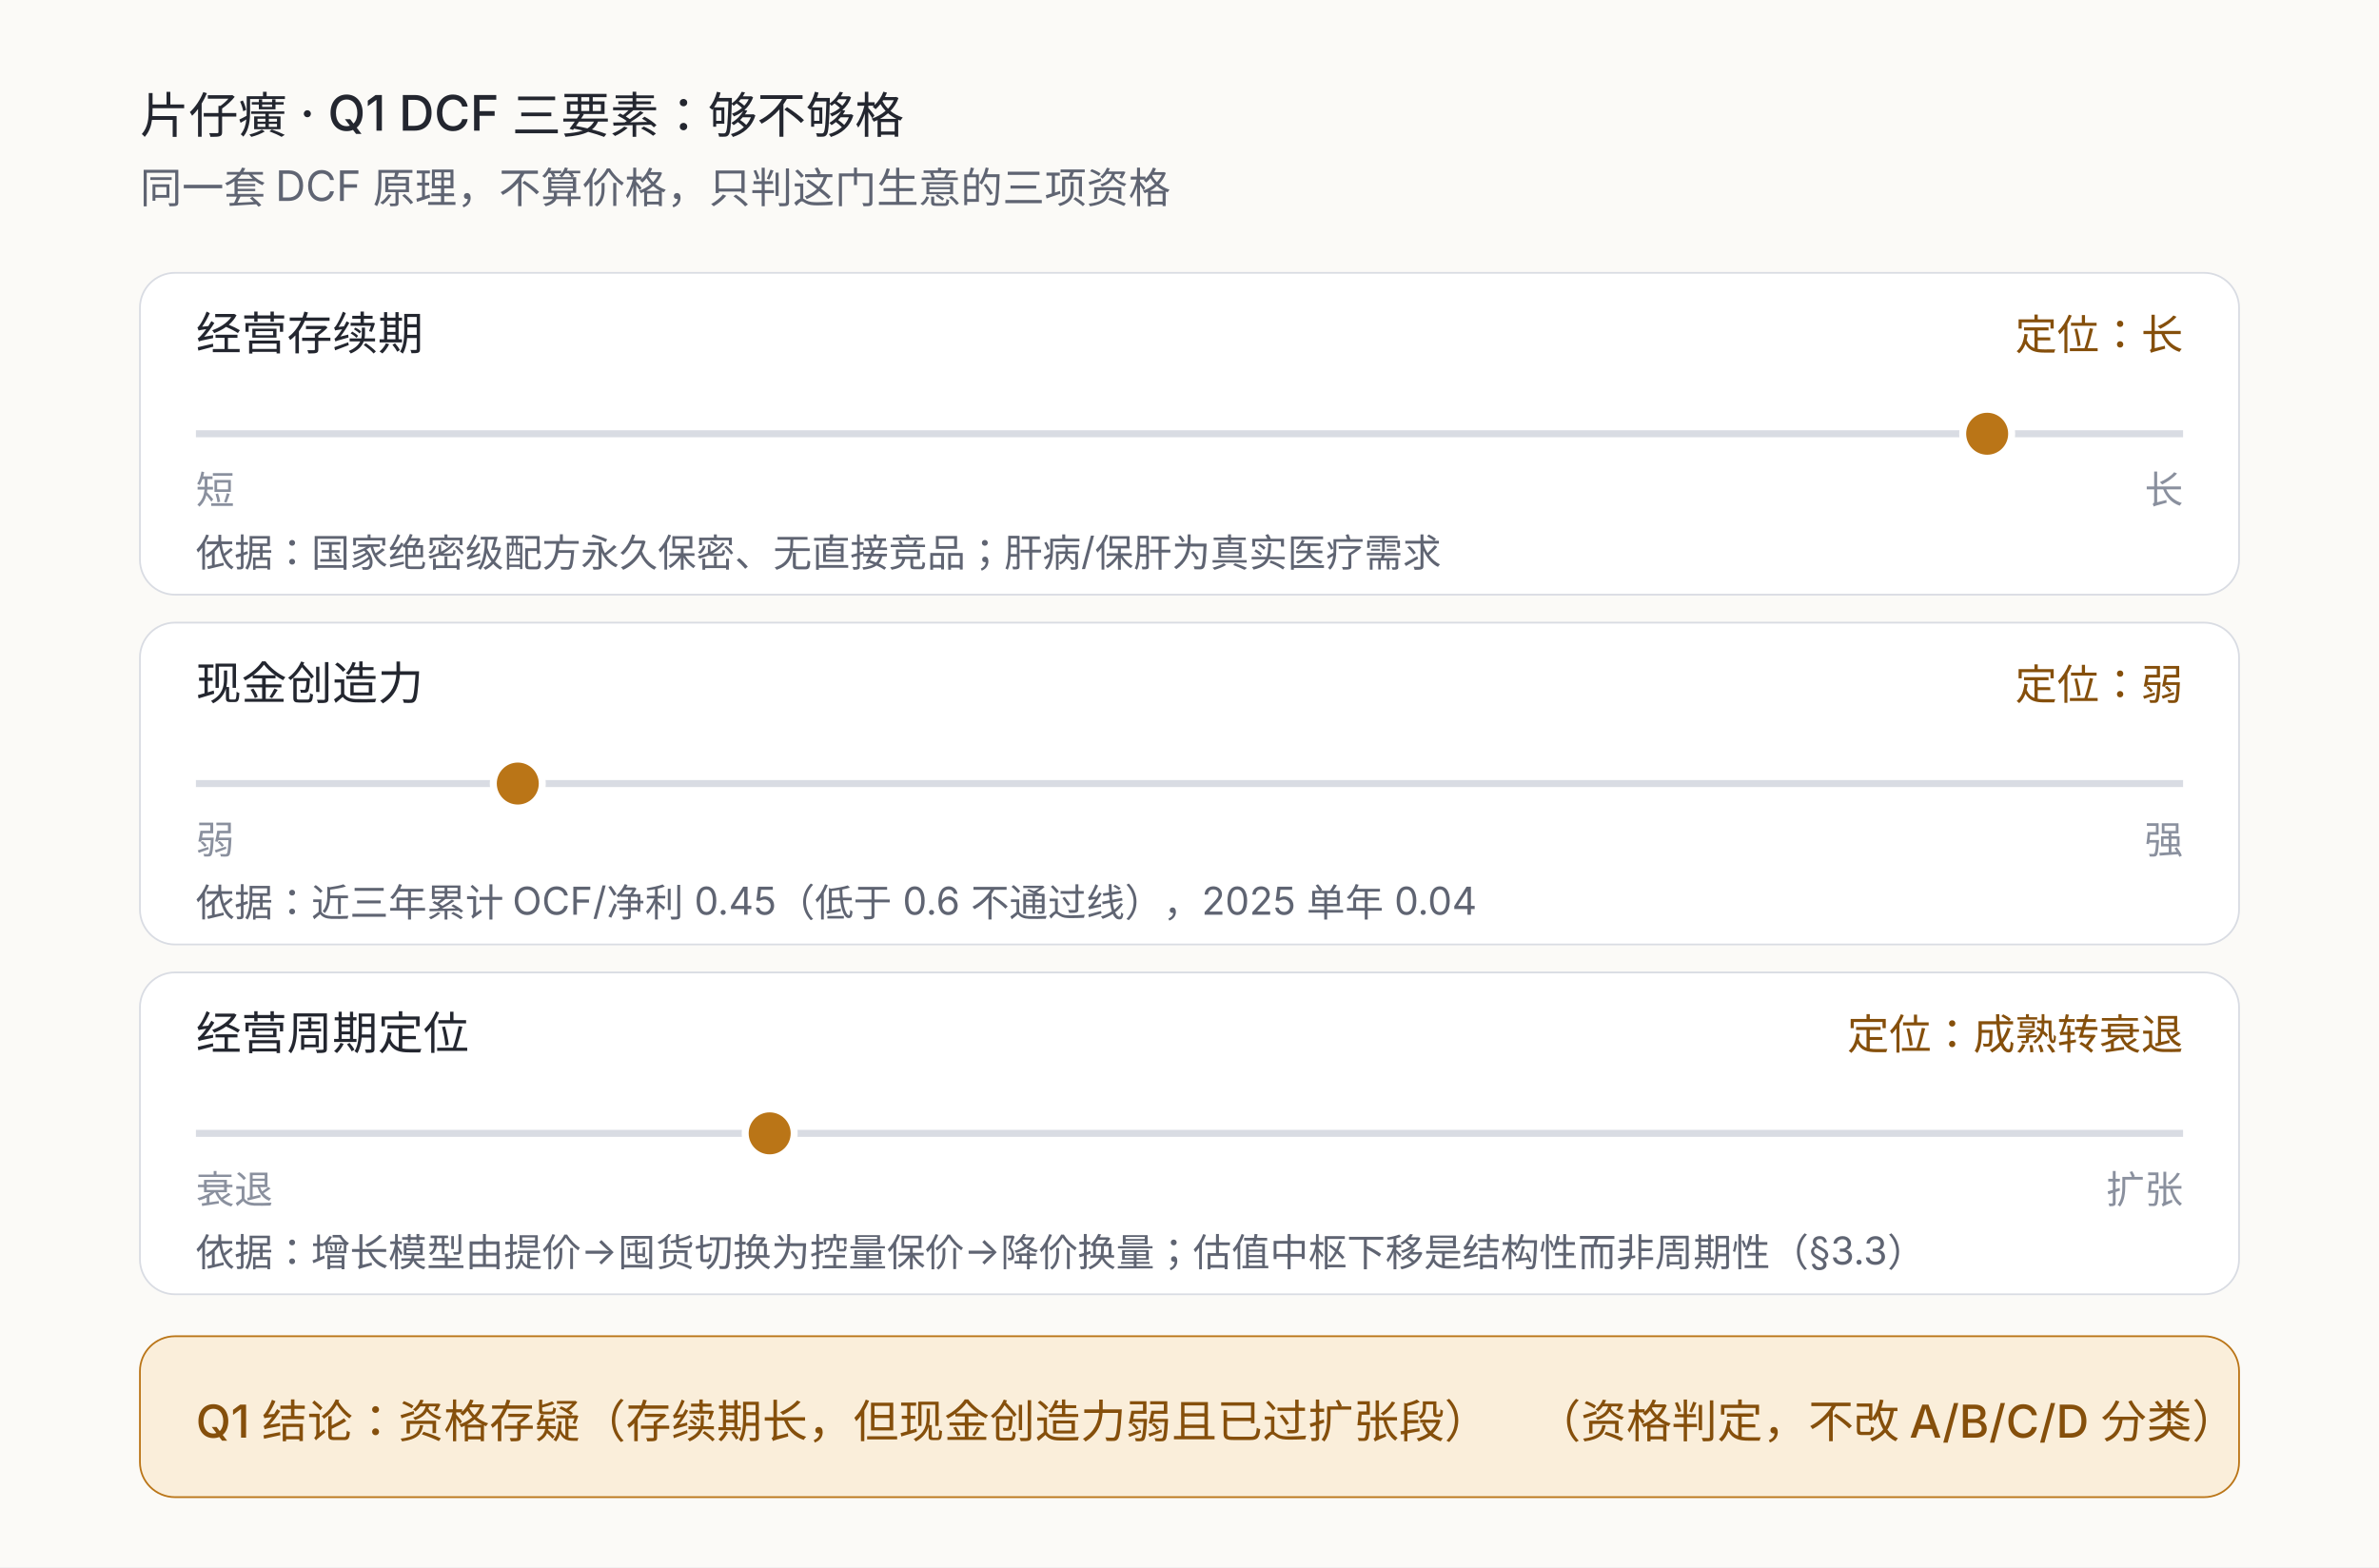
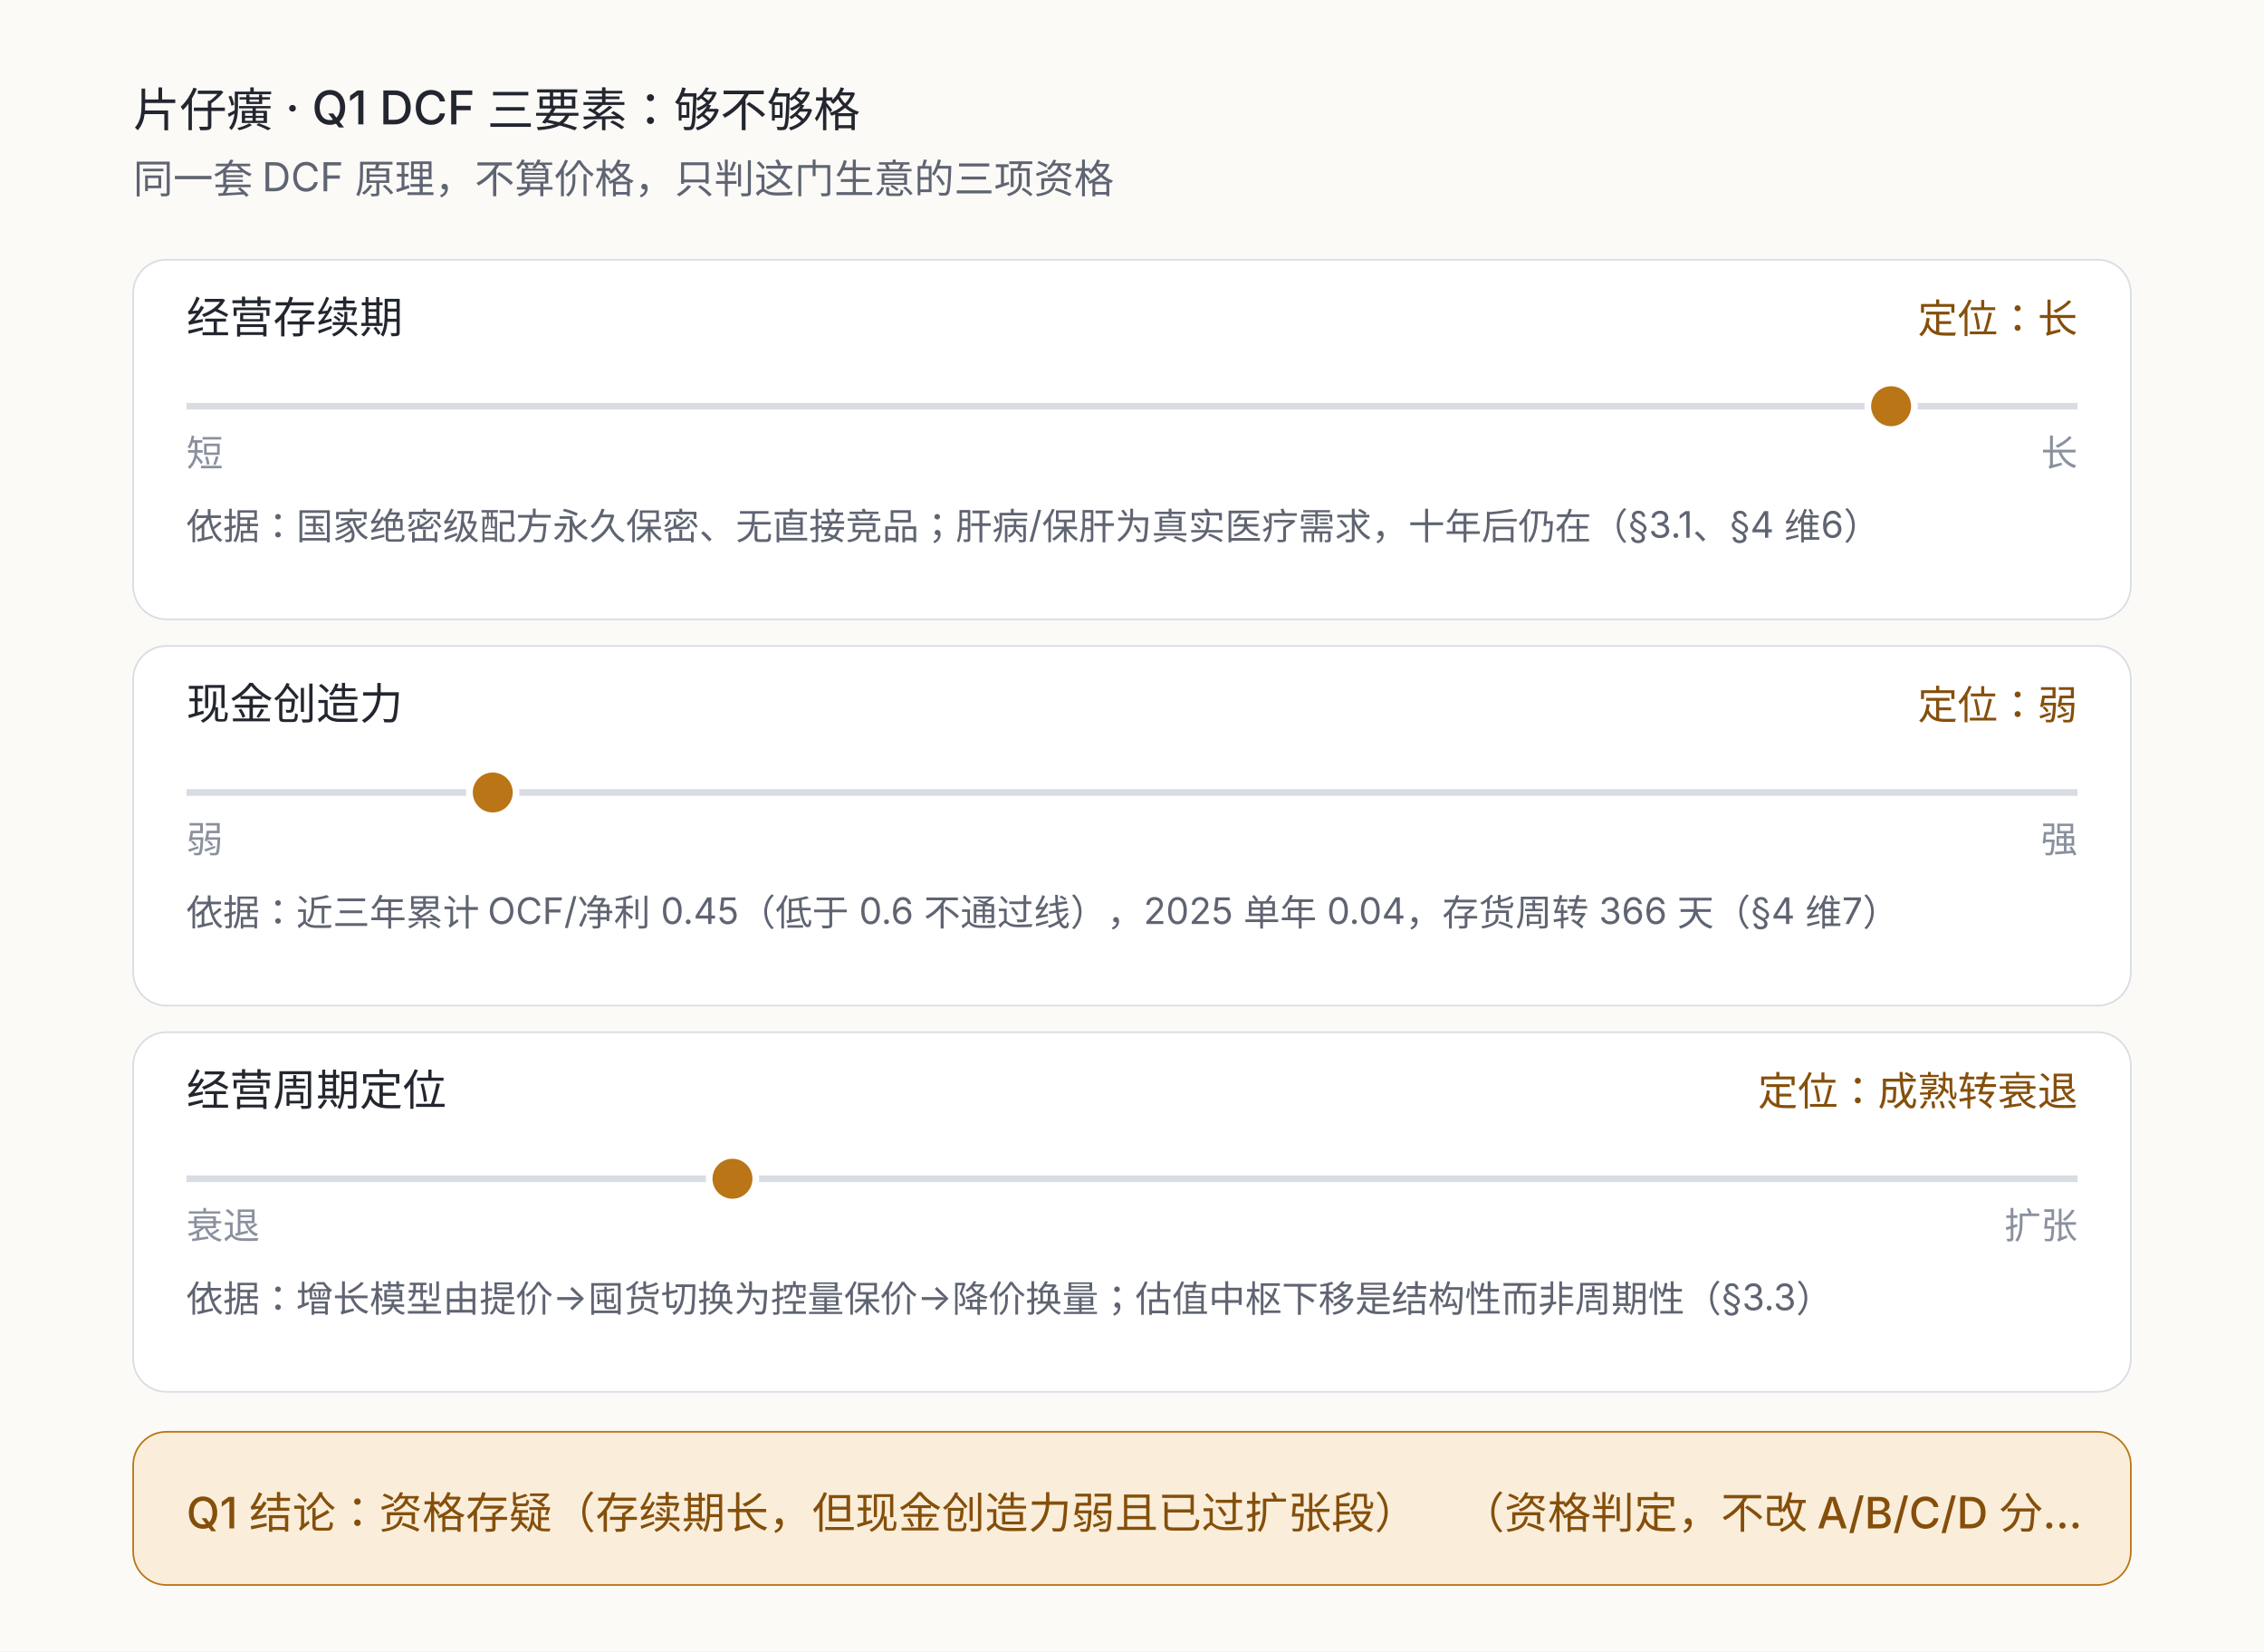
- <svg xmlns="http://www.w3.org/2000/svg" viewBox="0 0 680 448" width="100%" role="img" style="font-family:-apple-system,BlinkMacSystemFont,'PingFang SC','Microsoft YaHei',sans-serif;">
-   <rect x="0" y="0" width="680" height="448" rx="0" fill="#FBFAF7" stroke="#FBFAF7" stroke-width="0" />
+ <svg xmlns="http://www.w3.org/2000/svg" viewBox="0 0 680 496" width="100%" role="img" style="font-family:-apple-system,BlinkMacSystemFont,'PingFang SC','Microsoft YaHei',sans-serif;">
+   <rect x="0" y="0" width="680" height="496" rx="0" fill="#FBFAF7" stroke="#FBFAF7" stroke-width="0" />
  <text x="40" y="38" font-size="14" font-weight="500" fill="#23262F">片仔癀 · Q1 DCF 三要素：够不够格</text>
  <text x="40" y="58" font-size="12" font-weight="400" fill="#5F6472">同一套 DCF 原理，不算价格，只判这门生意的三项资格</text>
-   <rect x="40" y="78" width="600" height="92" rx="10" fill="#FFFFFF" stroke="#D9DCE3" stroke-width="0.5" />
+   <rect x="40" y="78" width="600" height="108" rx="10" fill="#FFFFFF" stroke="#D9DCE3" stroke-width="0.5" />
  <text x="56" y="100" font-size="13" font-weight="500" fill="#23262F">经营存续期</text>
  <text x="624" y="100" font-size="12" font-weight="500" fill="#854F0B" text-anchor="end">定位：长</text>
-   <line x1="56" y1="124" x2="624" y2="124" stroke="#D9DCE3" stroke-width="2" />
-   <text x="56" y="144" font-size="11" font-weight="400" fill="#8A909E">短</text>
-   <text x="624" y="144" font-size="11" font-weight="400" fill="#8A909E" text-anchor="end">长</text>
-   <circle cx="568.0" cy="124" r="7" fill="#BA7517" stroke="#FFFFFF" stroke-width="2" />
-   <text x="56" y="162" font-size="11" font-weight="400" fill="#5F6472">依据：国家绝密级配方永久保密、无直接竞品；肝病/保肝为真实医疗需求</text>
-   <rect x="40" y="178" width="600" height="92" rx="10" fill="#FFFFFF" stroke="#D9DCE3" stroke-width="0.5" />
-   <text x="56" y="200" font-size="13" font-weight="500" fill="#23262F">现金创造力</text>
-   <text x="624" y="200" font-size="12" font-weight="500" fill="#854F0B" text-anchor="end">定位：弱</text>
-   <line x1="56" y1="224" x2="624" y2="224" stroke="#D9DCE3" stroke-width="2" />
-   <text x="56" y="244" font-size="11" font-weight="400" fill="#8A909E">弱</text>
-   <text x="624" y="244" font-size="11" font-weight="400" fill="#8A909E" text-anchor="end">强</text>
-   <circle cx="148.0" cy="224" r="7" fill="#BA7517" stroke="#FFFFFF" stroke-width="2" />
-   <text x="56" y="262" font-size="11" font-weight="400" fill="#5F6472">依据：近三年累计 OCF/净利 0.45（低于 0.6 不通过线），2025 单年 0.04</text>
-   <rect x="40" y="278" width="600" height="92" rx="10" fill="#FFFFFF" stroke="#D9DCE3" stroke-width="0.5" />
-   <text x="56" y="300" font-size="13" font-weight="500" fill="#23262F">经营周期定位</text>
-   <text x="624" y="300" font-size="12" font-weight="500" fill="#854F0B" text-anchor="end">定位：成熟转衰退</text>
-   <line x1="56" y1="324" x2="624" y2="324" stroke="#D9DCE3" stroke-width="2" />
-   <text x="56" y="344" font-size="11" font-weight="400" fill="#8A909E">衰退</text>
-   <text x="624" y="344" font-size="11" font-weight="400" fill="#8A909E" text-anchor="end">扩张</text>
-   <circle cx="220.0" cy="324" r="7" fill="#BA7517" stroke="#FFFFFF" stroke-width="2" />
-   <text x="56" y="362" font-size="11" font-weight="400" fill="#5F6472">依据：增长模型由提价→囤货切换为控量保价→降价换量；估值中枢下移是结构性而非周期性（§3.3）</text>
-   <rect x="40" y="382" width="600" height="46" rx="10" fill="#FAEEDA" stroke="#BA7517" stroke-width="0.5" />
-   <text x="56" y="411" font-size="13" font-weight="500" fill="#854F0B">Q1 结论：资格存疑（存续期长，但现金创造力弱且已过扩张段）　（资格判定，不改 A/B/C/D 分类）</text>
+   <line x1="56" y1="122" x2="624" y2="122" stroke="#D9DCE3" stroke-width="2" />
+   <text x="56" y="140" font-size="11" font-weight="400" fill="#8A909E">短</text>
+   <text x="624" y="140" font-size="11" font-weight="400" fill="#8A909E" text-anchor="end">长</text>
+   <circle cx="568.0" cy="122" r="7" fill="#BA7517" stroke="#FFFFFF" stroke-width="2" />
+   <text x="56" y="162" font-size="11" font-weight="400" fill="#5F6472">依据：国家绝密级配方永久保密、无直接竞品；肝病/保肝为真实医疗需求，十年后仍在（§3.1、§4 维6）</text>
+   <rect x="40" y="194" width="600" height="108" rx="10" fill="#FFFFFF" stroke="#D9DCE3" stroke-width="0.5" />
+   <text x="56" y="216" font-size="13" font-weight="500" fill="#23262F">现金创造力</text>
+   <text x="624" y="216" font-size="12" font-weight="500" fill="#854F0B" text-anchor="end">定位：弱</text>
+   <line x1="56" y1="238" x2="624" y2="238" stroke="#D9DCE3" stroke-width="2" />
+   <text x="56" y="256" font-size="11" font-weight="400" fill="#8A909E">弱</text>
+   <text x="624" y="256" font-size="11" font-weight="400" fill="#8A909E" text-anchor="end">强</text>
+   <circle cx="148.0" cy="238" r="7" fill="#BA7517" stroke="#FFFFFF" stroke-width="2" />
+   <text x="56" y="278" font-size="11" font-weight="400" fill="#5F6472">依据：近三年累计 OCF/净利 0.45（低于 0.6 不通过线），2025 单年 0.04，存货周转 366 天（§4 维7）</text>
+   <rect x="40" y="310" width="600" height="108" rx="10" fill="#FFFFFF" stroke="#D9DCE3" stroke-width="0.5" />
+   <text x="56" y="332" font-size="13" font-weight="500" fill="#23262F">经营周期定位</text>
+   <text x="624" y="332" font-size="12" font-weight="500" fill="#854F0B" text-anchor="end">定位：成熟转衰退</text>
+   <line x1="56" y1="354" x2="624" y2="354" stroke="#D9DCE3" stroke-width="2" />
+   <text x="56" y="372" font-size="11" font-weight="400" fill="#8A909E">衰退</text>
+   <text x="624" y="372" font-size="11" font-weight="400" fill="#8A909E" text-anchor="end">扩张</text>
+   <circle cx="220.0" cy="354" r="7" fill="#BA7517" stroke="#FFFFFF" stroke-width="2" />
+   <text x="56" y="394" font-size="11" font-weight="400" fill="#5F6472">依据：增长模型由提价→囤货切换为控量保价→降价换量；估值中枢下移是结构性而非周期性（§3.3）</text>
+   <rect x="40" y="430" width="600" height="46" rx="10" fill="#FAEEDA" stroke="#BA7517" stroke-width="0.5" />
+   <text x="56" y="459" font-size="13" font-weight="500" fill="#854F0B">Q1 结论：资格存疑（存续期长，但现金创造力弱且已过扩张段）　（资格判定，不改 A/B/C/D 分…</text>
</svg>
